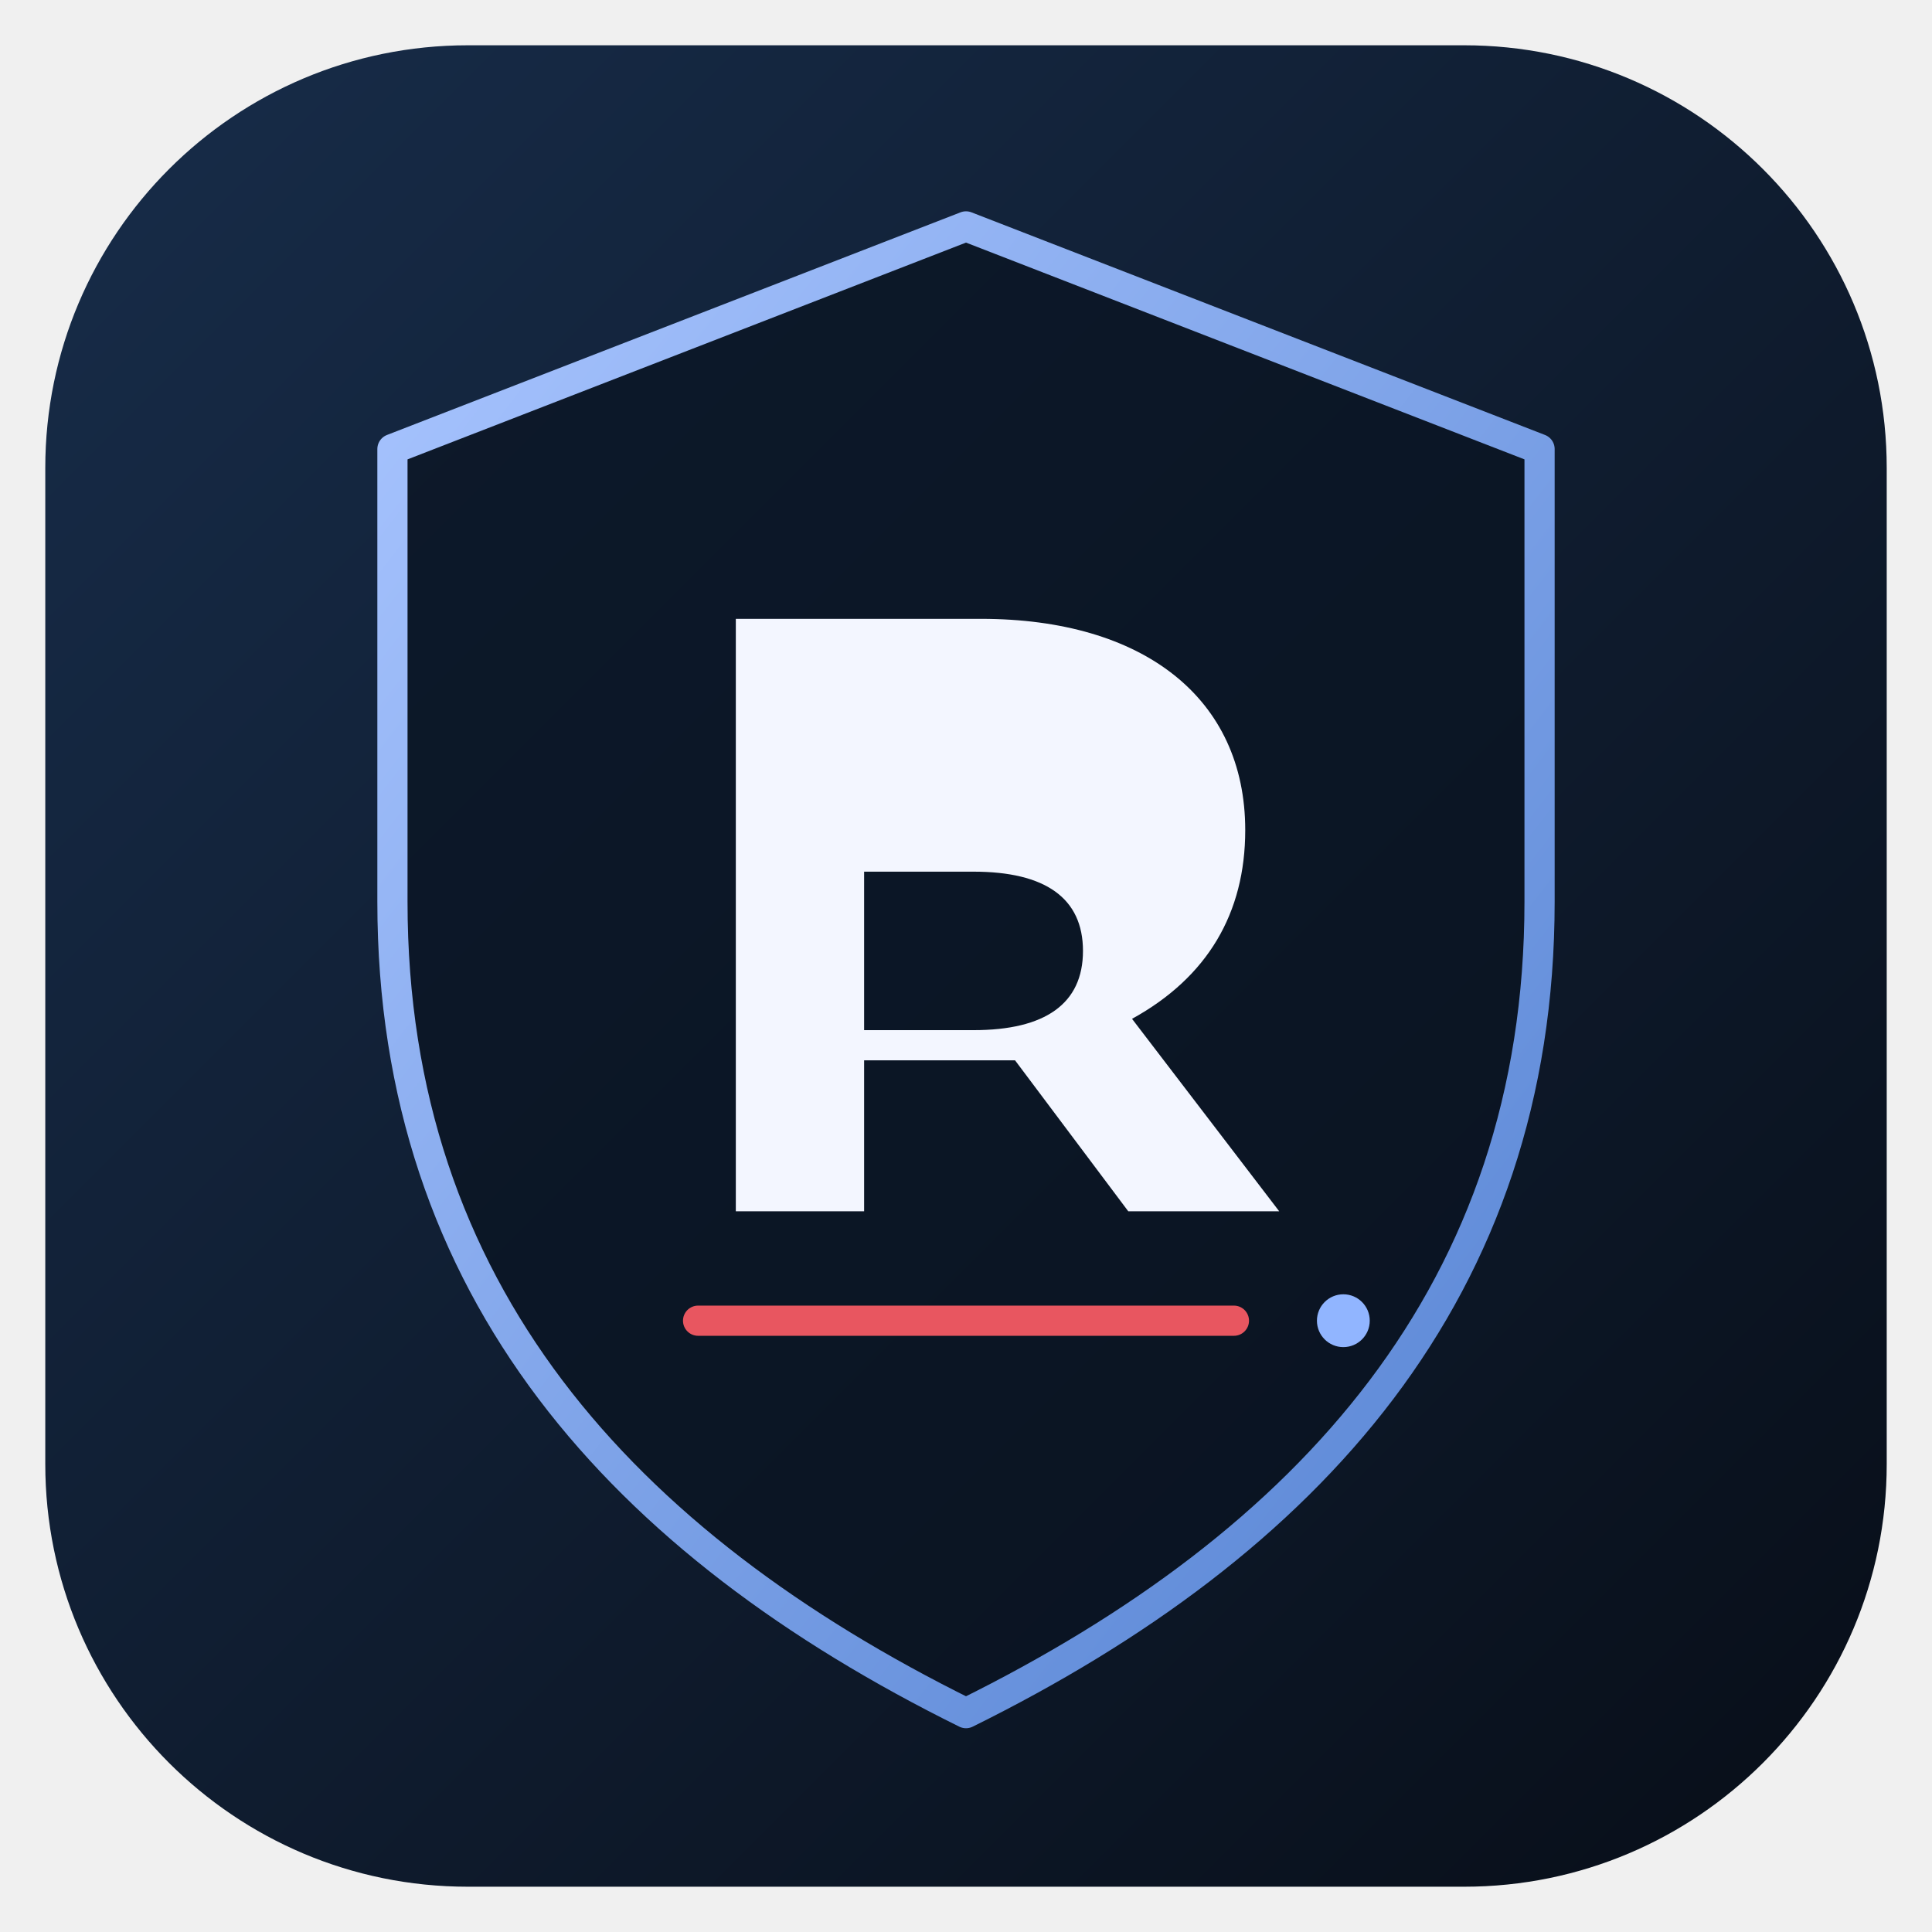
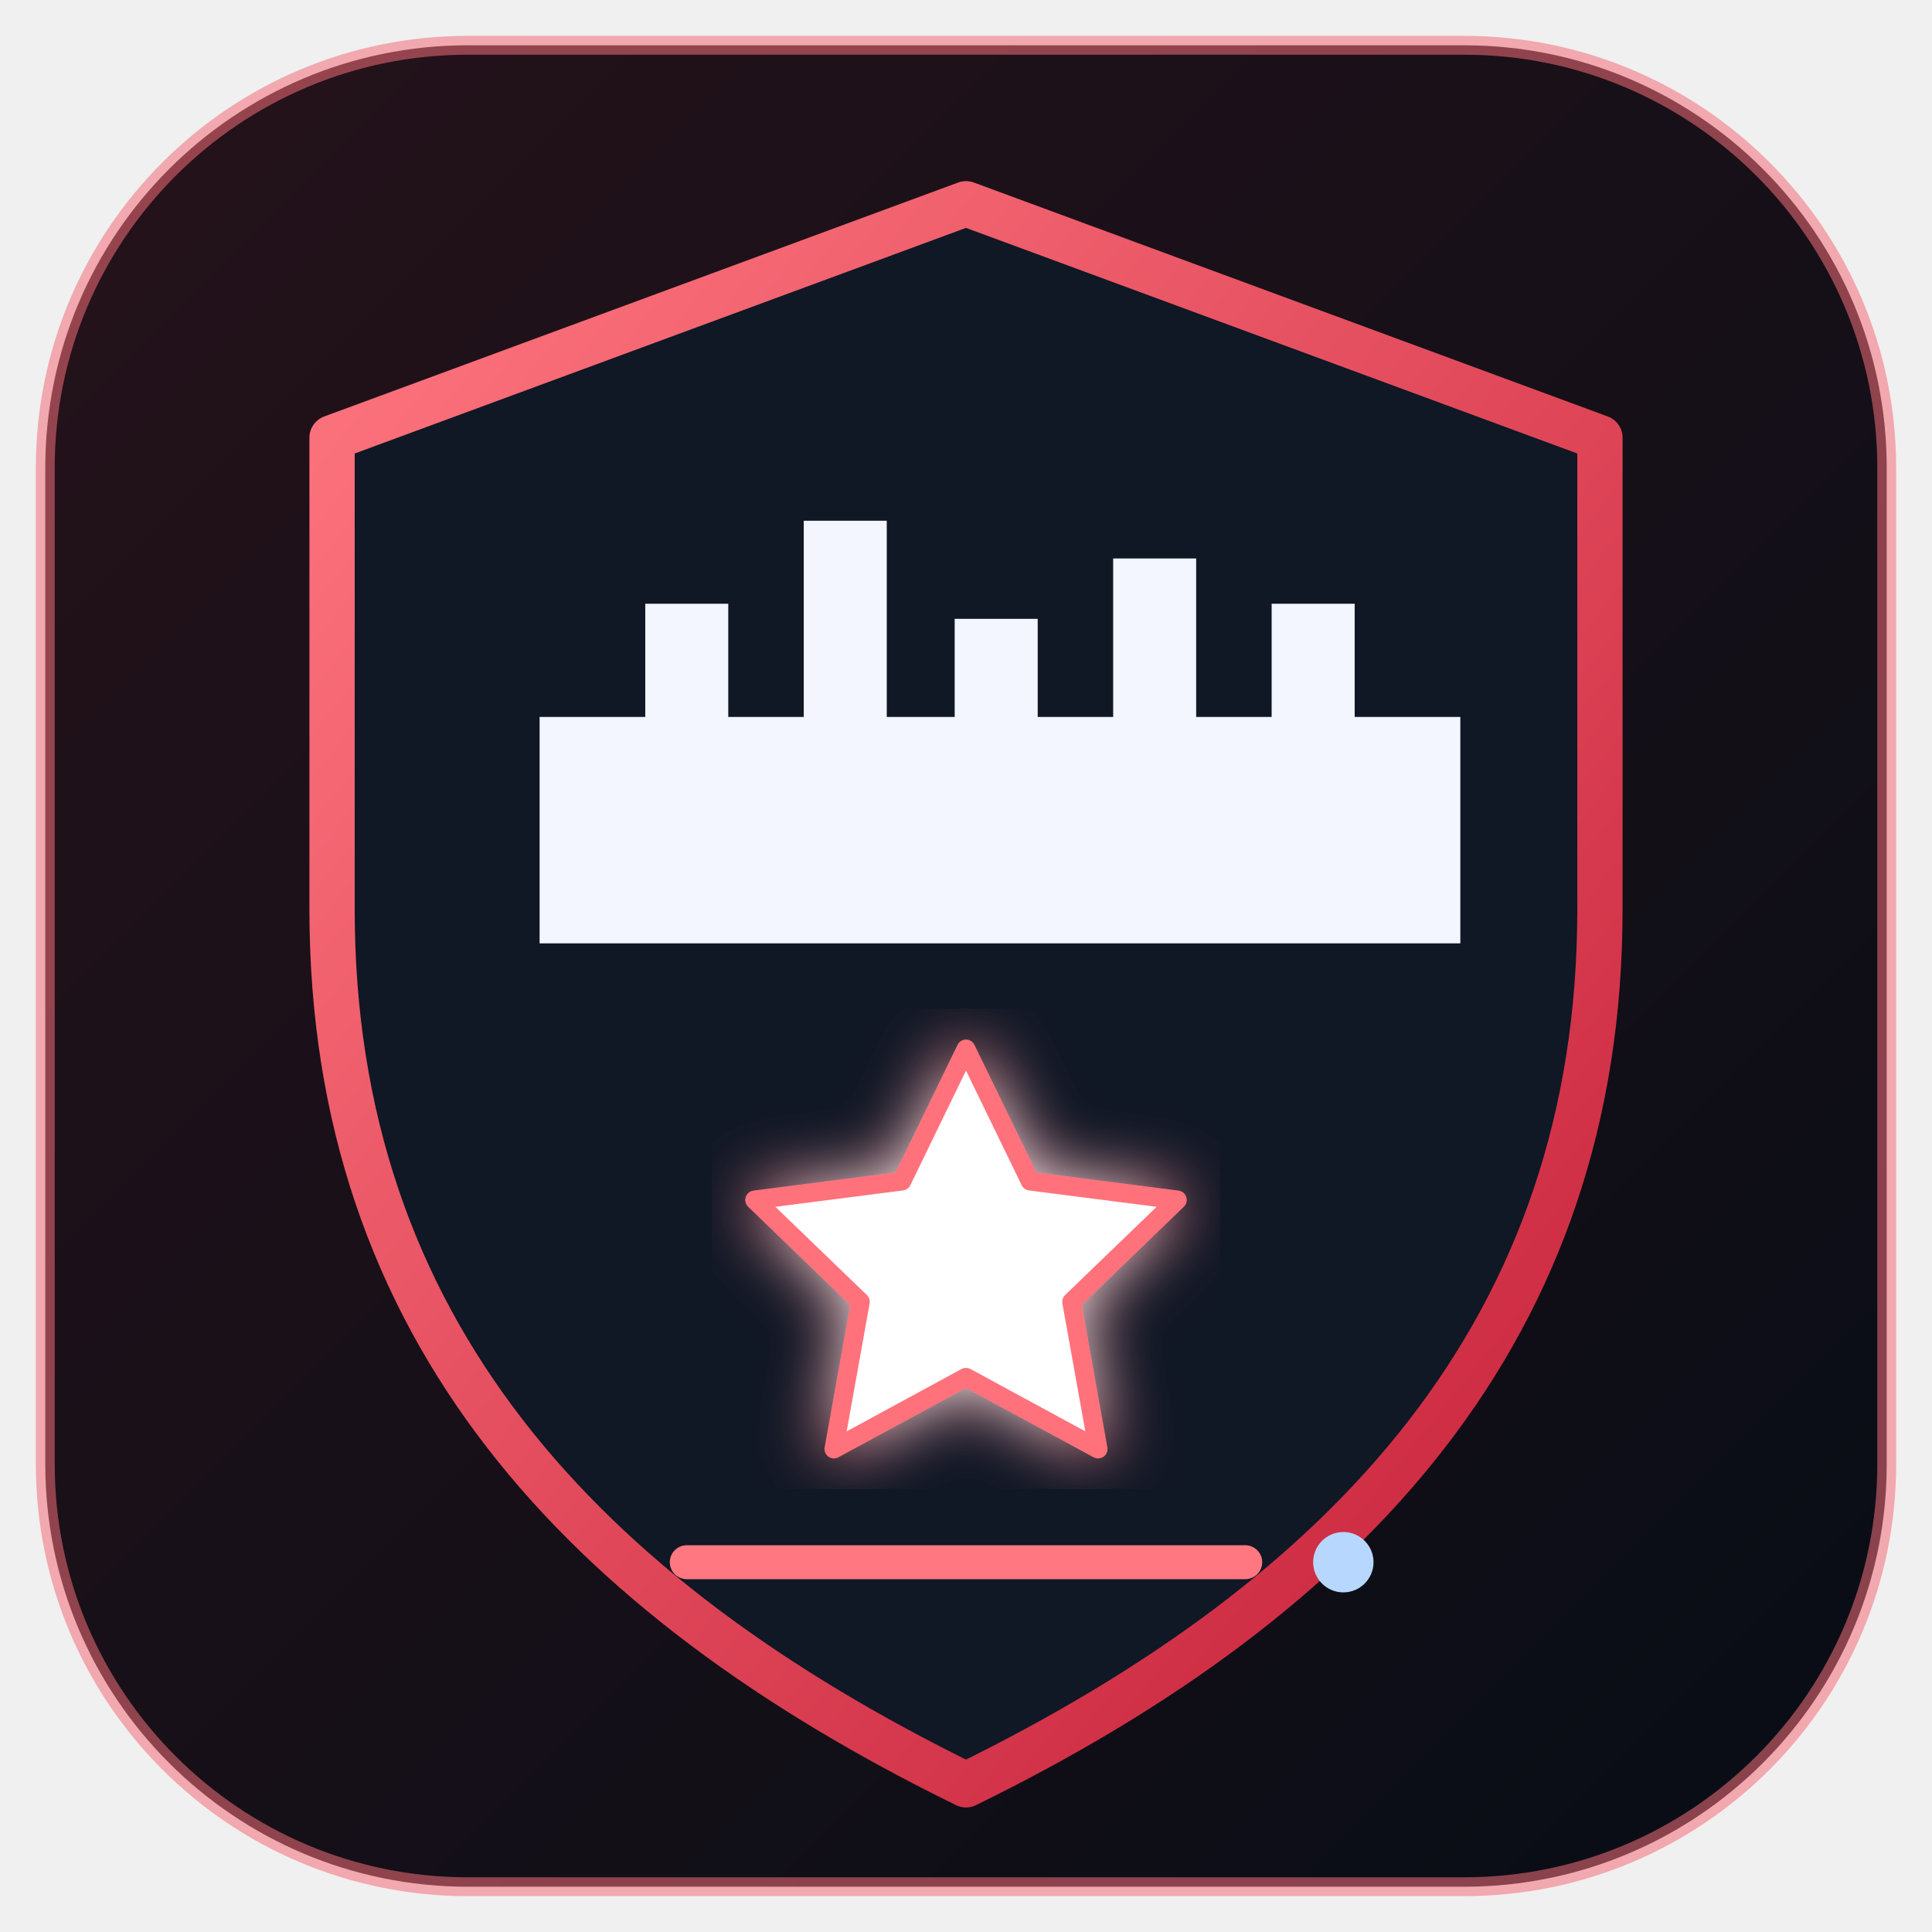
- <svg xmlns="http://www.w3.org/2000/svg" width="512" height="512" viewBox="0 0 512 512">
+ <svg xmlns="http://www.w3.org/2000/svg" width="512" height="512" viewBox="0 0 512 512" role="img" aria-labelledby="title desc">
  <defs>
-     <linearGradient id="background" x1="0" y1="0" x2="1" y2="1">
-       <stop stop-color="#172c49" />
-       <stop offset="1" stop-color="#080e18" />
+     <linearGradient id="bg" x1="0" y1="0" x2="1" y2="1">
+       <stop stop-color="#25121a" />
+       <stop offset="1" stop-color="#080d16" />
    </linearGradient>
-     <linearGradient id="edge" x1="0" y1="0" x2="1" y2="1">
-       <stop stop-color="#a9c5ff" />
-       <stop offset="1" stop-color="#5482d2" />
+     <linearGradient id="red" x1="0" y1="0" x2="1" y2="1">
+       <stop stop-color="#ff7780" />
+       <stop offset="1" stop-color="#c51f38" />
    </linearGradient>
-     <linearGradient id="signal" x1="0" y1="0" x2="1" y2="0">
-       <stop stop-color="#81aaff" />
-       <stop offset="1" stop-color="#d9e5ff" />
-     </linearGradient>
+     <filter id="glow">
+       <feGaussianBlur stdDeviation="9" result="b" />
+       <feMerge>
+         <feMergeNode in="b" />
+         <feMergeNode in="SourceGraphic" />
+       </feMerge>
+     </filter>
  </defs>
-   <rect x="12" y="12" width="488" height="488" rx="112" fill="url(#background)" />
-   <path d="M256 60 408 119v120c0 103-61 170-152 215-91-45-152-112-152-215V119z" fill="#0b1422" fill-opacity=".72" stroke="url(#edge)" stroke-width="8" stroke-linejoin="round" />
-   <path d="M176 179h160" fill="none" stroke="url(#signal)" stroke-linecap="round" stroke-width="10" />
-   <path d="M195 200v121h34v-40h40l30 40h40l-39-51c20-11 30-28 30-50 0-35-27-56-70-56h-65zm34 31h29c19 0 29 7 29 21s-10 21-29 21h-29z" fill="#f3f6ff" />
-   <path d="M185 350h142" fill="none" stroke="#e85660" stroke-linecap="round" stroke-width="8" />
-   <circle cx="356" cy="350" r="7" fill="#91b5ff" />
+   <rect x="12" y="12" width="488" height="488" rx="112" fill="url(#bg)" stroke="#f16e78" stroke-opacity=".55" stroke-width="5" />
+   <path d="M256 54 424 116v125c0 111-66 182-168 232C154 423 88 352 88 241V116z" fill="#101725" stroke="url(#red)" stroke-width="12" stroke-linejoin="round" />
+   <path d="M143 250V190h28v-30h22v30h20v-52h22v52h18v-26h22v26h20v-42h22v42h20v-30h22v30h28v60z" fill="#f3f6ff" />
+   <path d="M134 262h244" stroke="#f04b59" stroke-width="10" stroke-linecap="round" filter="url(#glow)" />
+   <path d="m256 278 17 35 39 5-28 27 7 39-35-19-35 19 7-39-28-27 39-5z" fill="#fff" stroke="#ff727c" stroke-width="5" stroke-linejoin="round" filter="url(#glow)" />
+   <path d="M182 414h148" stroke="#ff7780" stroke-width="9" stroke-linecap="round" />
+   <circle cx="356" cy="414" r="8" fill="#b8d7ff" />
</svg>
